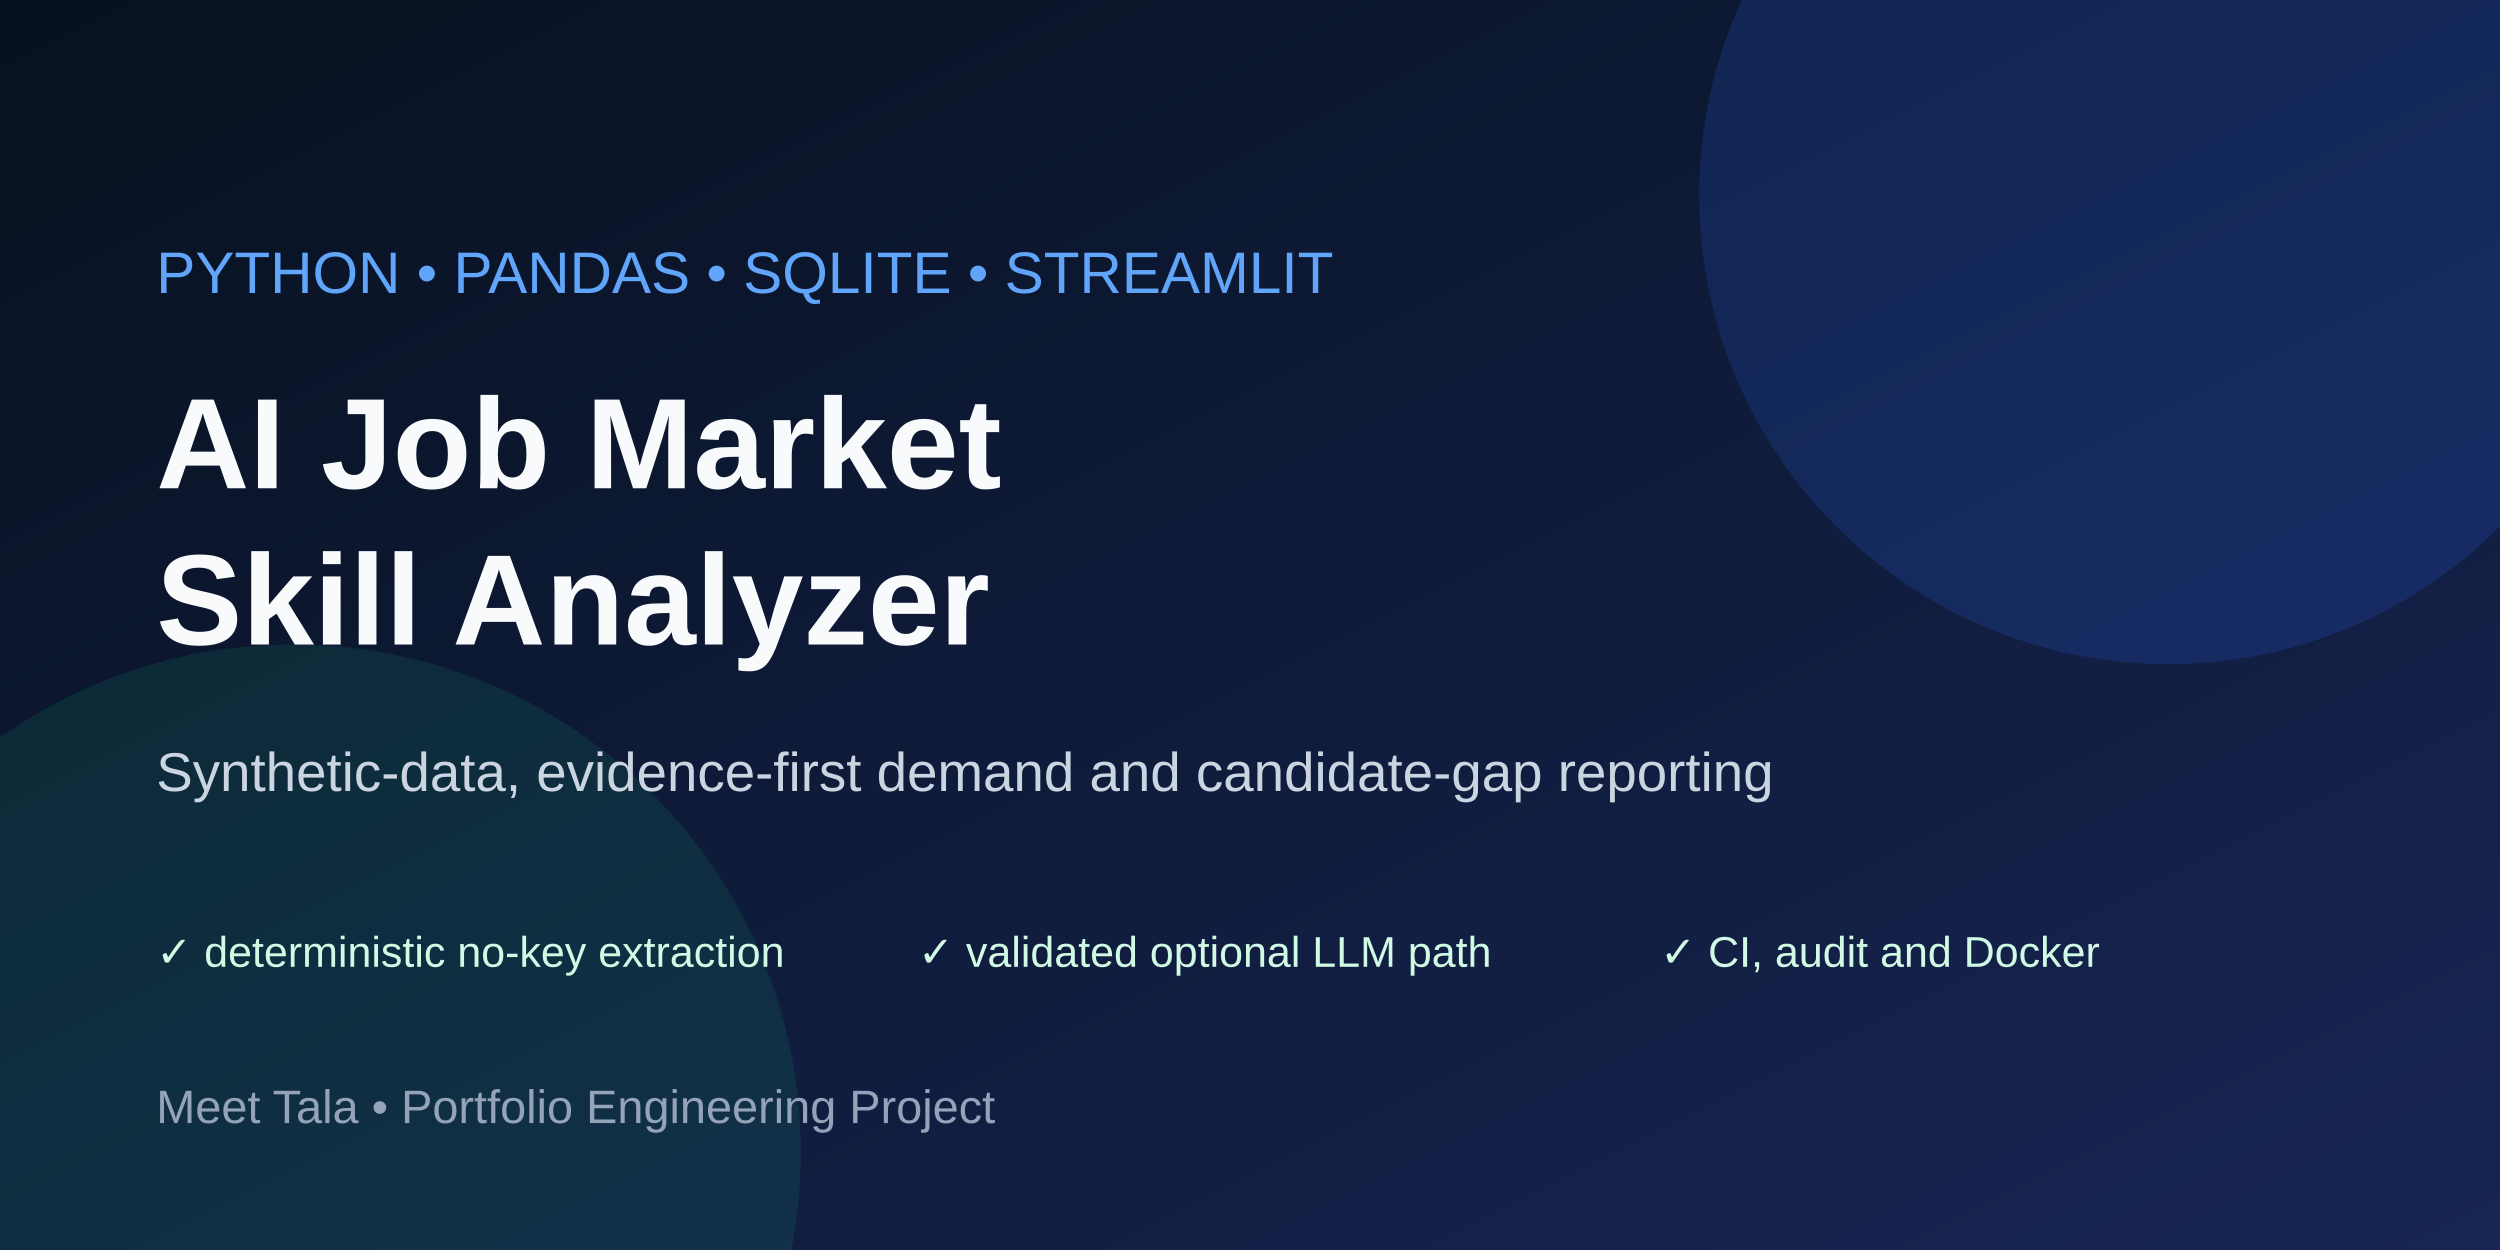
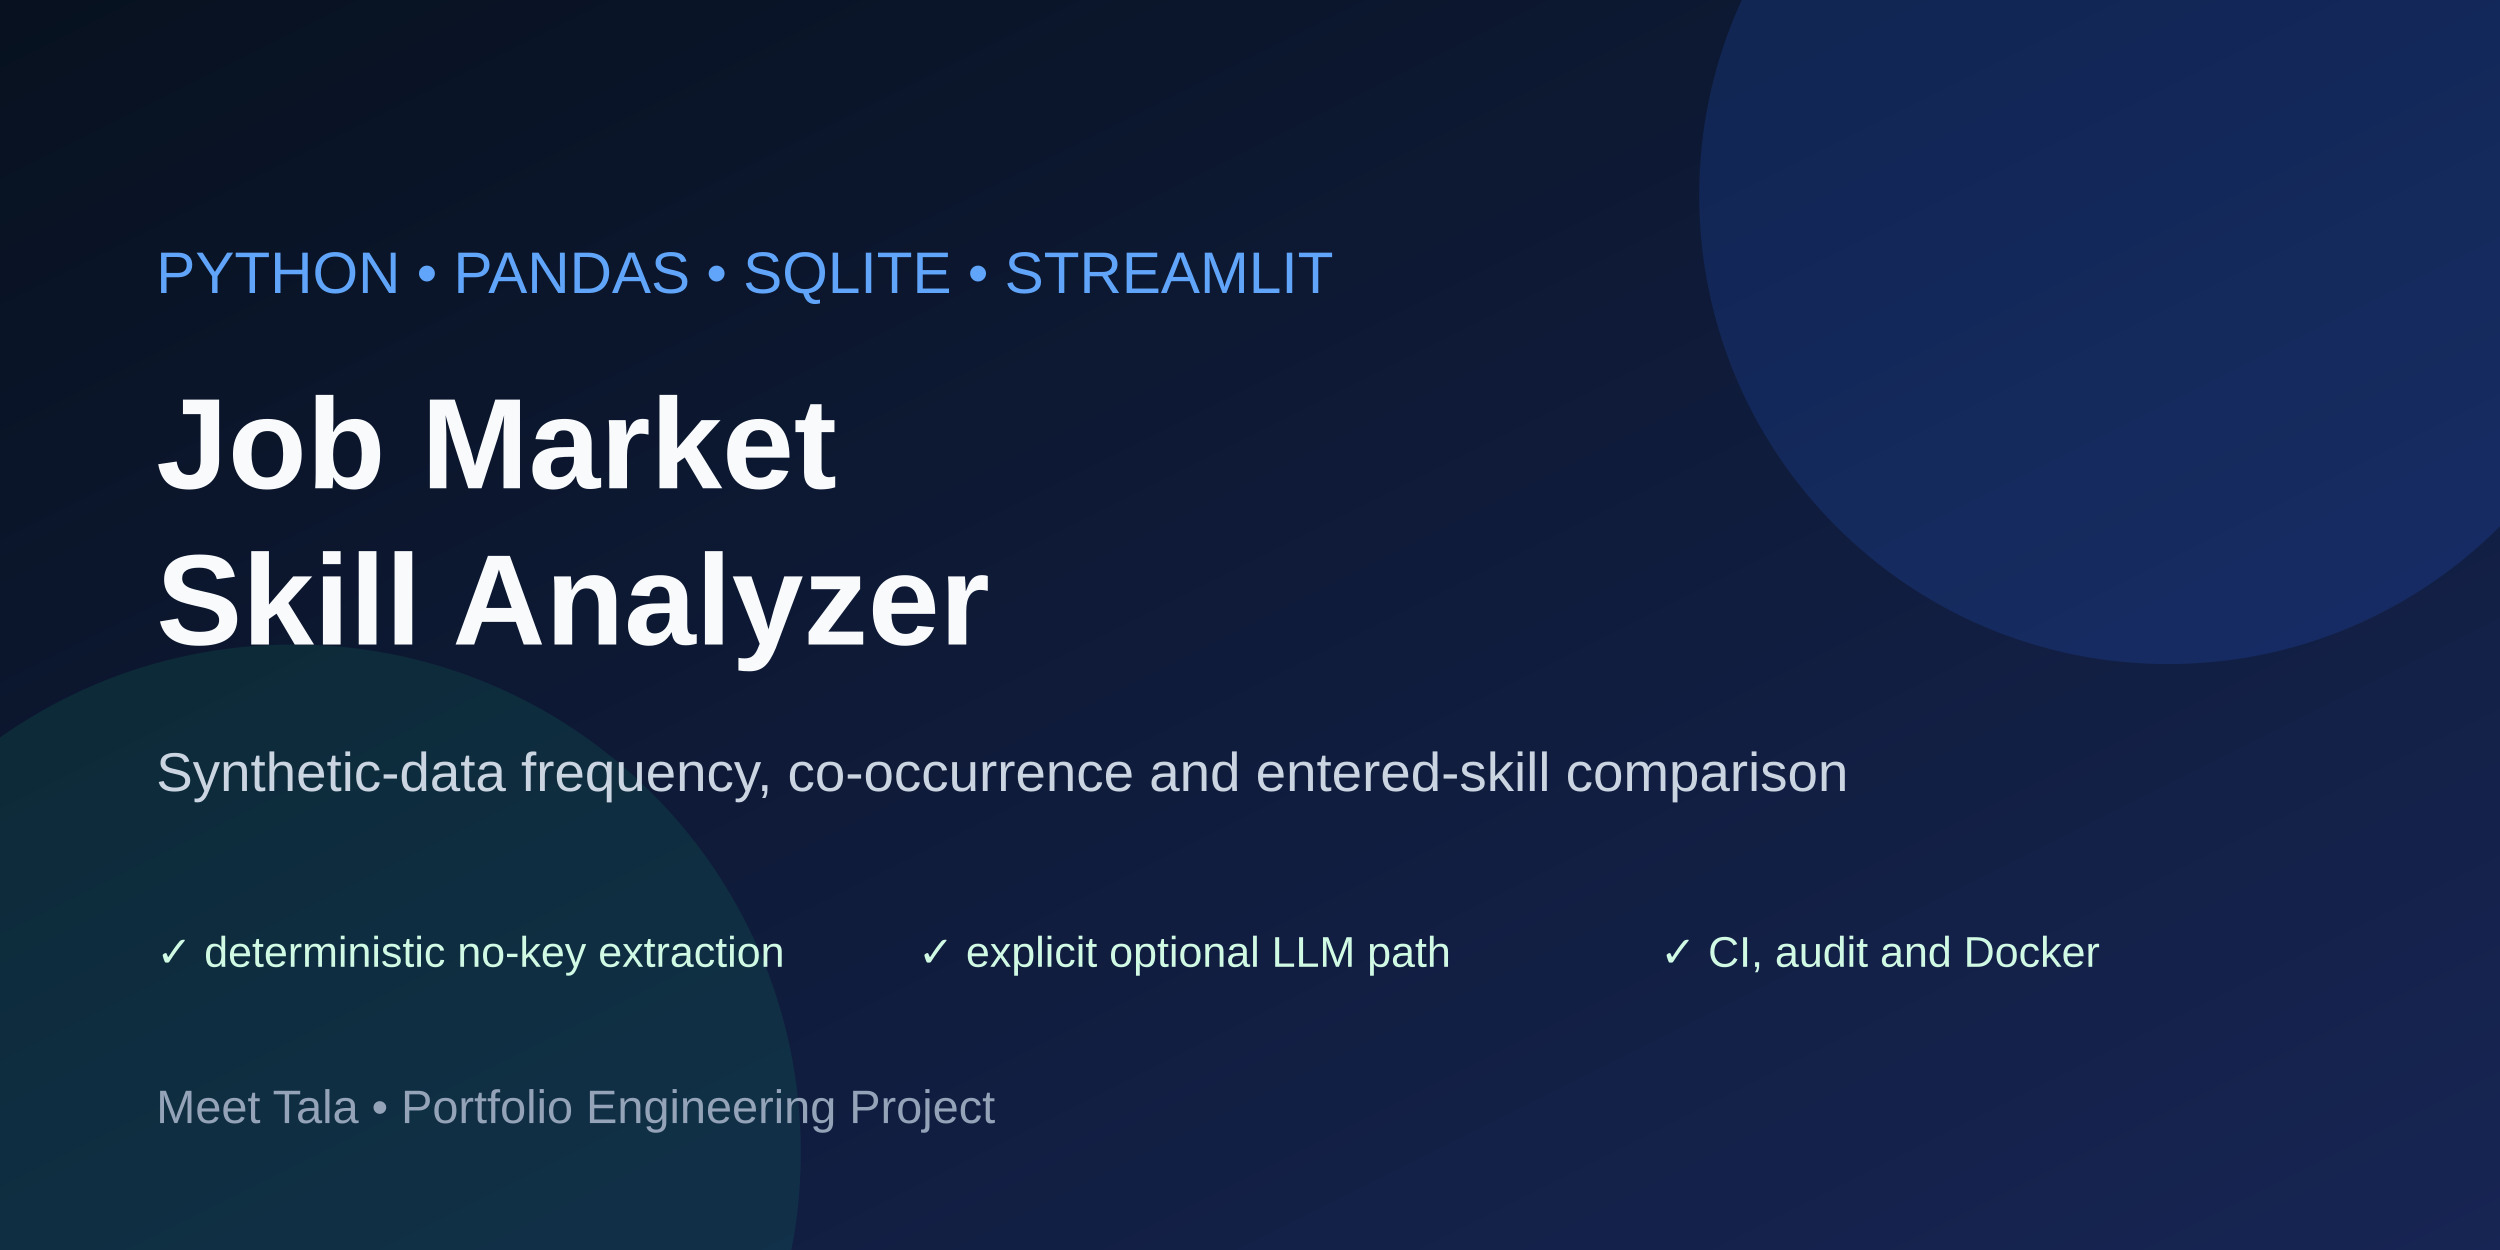
<svg xmlns="http://www.w3.org/2000/svg" width="1280" height="640" viewBox="0 0 1280 640" role="img" aria-labelledby="title desc">
  <defs>
    <linearGradient id="g" x1="0" y1="0" x2="1" y2="1">
      <stop stop-color="#07111f" />
      <stop offset="1" stop-color="#172554" />
    </linearGradient>
  </defs>
  <rect width="1280" height="640" fill="url(#g)" />
  <circle cx="1110" cy="100" r="240" fill="#2563eb" opacity=".18" />
  <circle cx="150" cy="590" r="260" fill="#10b981" opacity=".12" />
  <text x="80" y="150" font-family="Arial, sans-serif" font-size="30" fill="#60a5fa">PYTHON • PANDAS • SQLITE • STREAMLIT</text>
-   <text x="80" y="250" font-family="Arial, sans-serif" font-size="66" font-weight="700" fill="#f8fafc">AI Job Market</text>
+   <text x="80" y="250" font-family="Arial, sans-serif" font-size="66" font-weight="700" fill="#f8fafc">Job Market</text>
  <text x="80" y="330" font-family="Arial, sans-serif" font-size="66" font-weight="700" fill="#f8fafc">Skill Analyzer</text>
-   <text x="80" y="405" font-family="Arial, sans-serif" font-size="28" fill="#cbd5e1">Synthetic-data, evidence-first demand and candidate-gap reporting</text>
+   <text x="80" y="405" font-family="Arial, sans-serif" font-size="28" fill="#cbd5e1">Synthetic-data frequency, co-occurrence and entered-skill comparison</text>
  <g font-family="Arial, sans-serif" font-size="22" fill="#d1fae5">
    <text x="80" y="495">✓ deterministic no-key extraction</text>
-     <text x="470" y="495">✓ validated optional LLM path</text>
+     <text x="470" y="495">✓ explicit optional LLM path</text>
    <text x="850" y="495">✓ CI, audit and Docker</text>
  </g>
  <text x="80" y="575" font-family="Arial, sans-serif" font-size="24" fill="#94a3b8">Meet Tala • Portfolio Engineering Project</text>
</svg>
